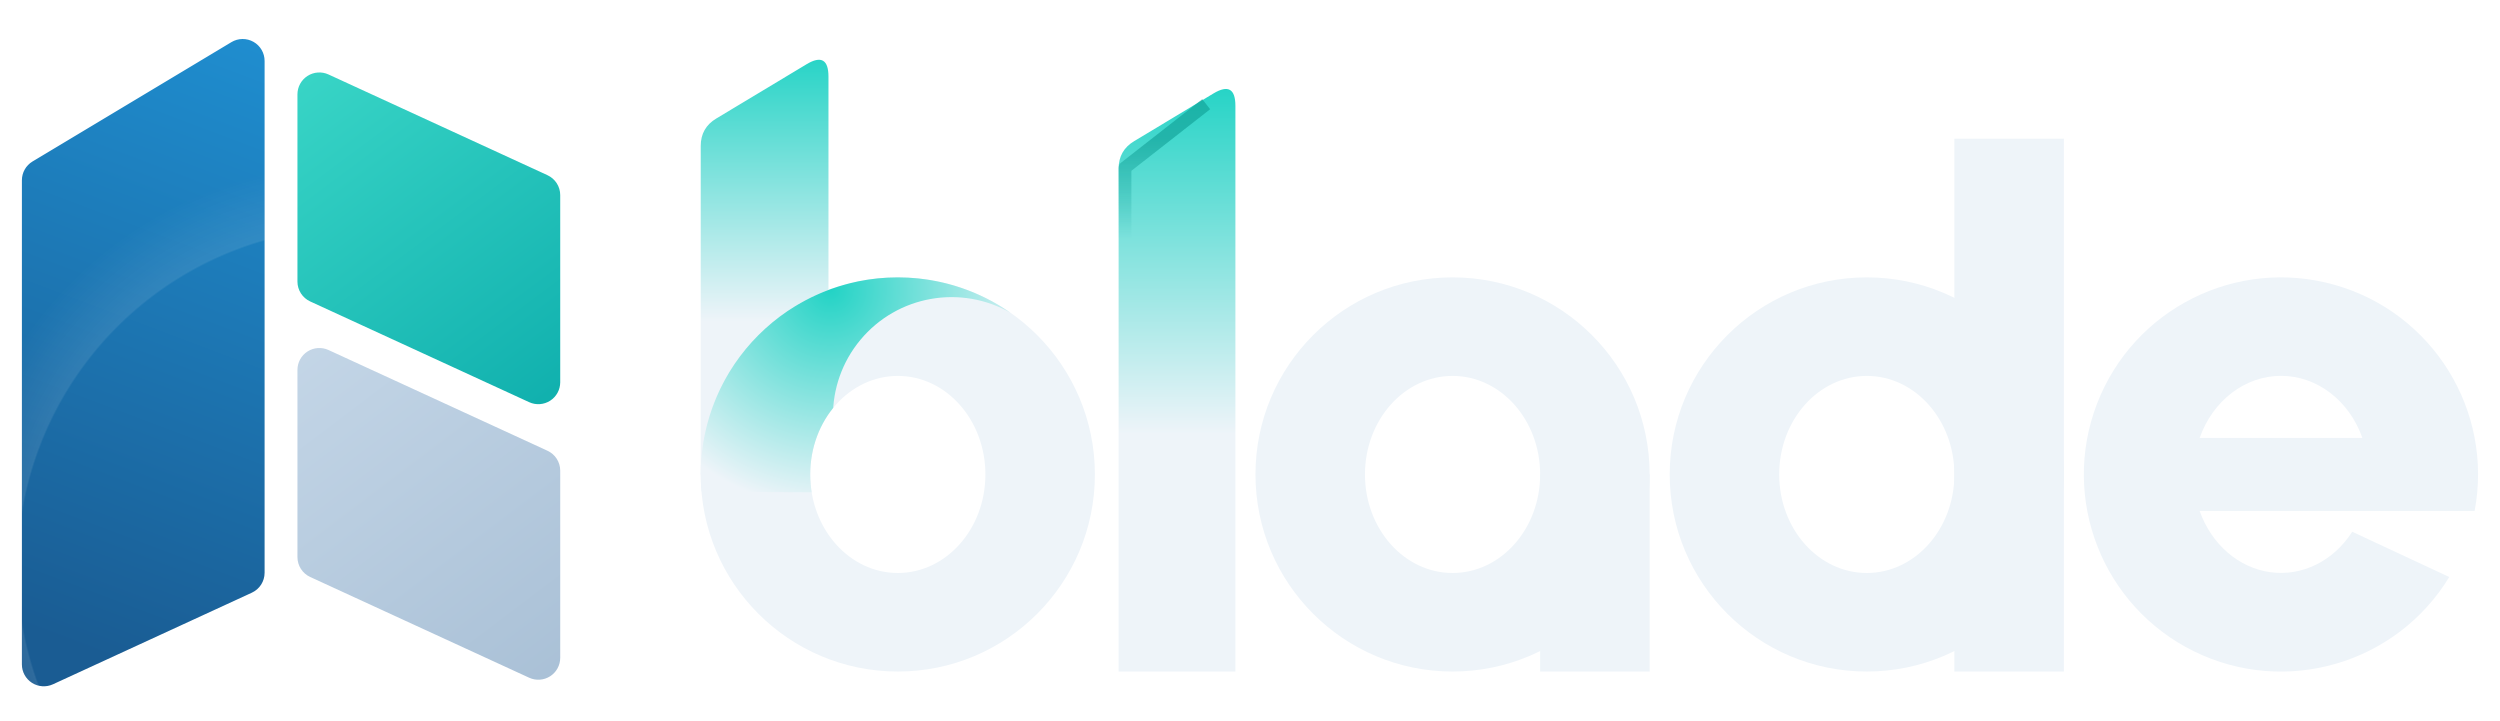
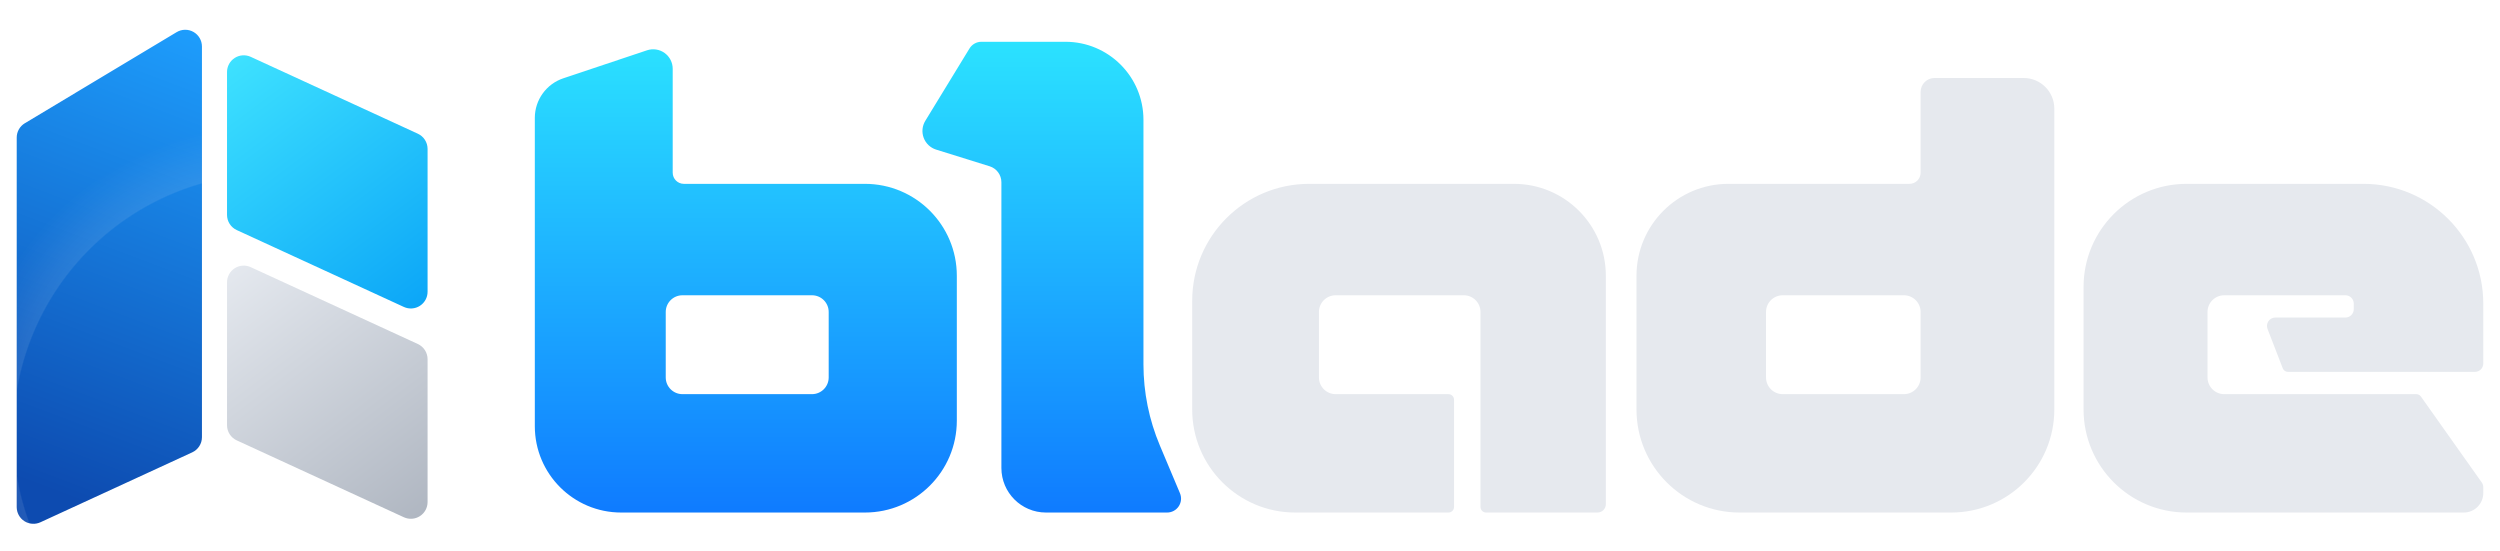
- <svg xmlns="http://www.w3.org/2000/svg" class="blade-logo blade-logo--dark" viewBox="-19 -46 1370 395" role="img" aria-label="blade">
+ <svg xmlns="http://www.w3.org/2000/svg" class="blade-logo blade-logo--dark" viewBox="-19 -46 1795 395" role="img" aria-label="blade">
  <defs>
    <linearGradient id="blade-t1" gradientUnits="userSpaceOnUse" x1="126" y1="-34" x2="0" y2="300">
-       <stop offset="0" stop-color="#1F8FD1" />
-       <stop offset="1" stop-color="#1A5C93" />
+       <stop offset="0" stop-color="#1EA0FF" />
+       <stop offset="1" stop-color="#0D4BB0" />
    </linearGradient>
    <radialGradient id="blade-rim" gradientUnits="userSpaceOnUse" cx="177" cy="265" r="300">
      <stop offset="0.62" stop-color="#fff" stop-opacity="0" />
      <stop offset="0.623" stop-color="#fff" stop-opacity="0.09" />
      <stop offset="0.74" stop-color="#fff" stop-opacity="0" />
    </radialGradient>
    <linearGradient id="blade-t2" gradientUnits="userSpaceOnUse" x1="144" y1="-13" x2="288" y2="180">
-       <stop offset="0" stop-color="#3AD6C7" />
-       <stop offset="1" stop-color="#0FAFAD" />
+       <stop offset="0" stop-color="#40E4FF" />
+       <stop offset="1" stop-color="#0AA4F7" />
    </linearGradient>
    <linearGradient id="blade-t3" gradientUnits="userSpaceOnUse" x1="144" y1="140" x2="288" y2="330">
-       <stop offset="0" stop-color="#C4D6E7" />
-       <stop offset="1" stop-color="#A9C0D6" />
+       <stop offset="0" stop-color="#E6EAF0" />
+       <stop offset="1" stop-color="#AEB5C0" />
    </linearGradient>
-     <linearGradient id="blade-asc6" gradientUnits="userSpaceOnUse" x1="0" y1="-18" x2="0" y2="130">
-       <stop offset="0" stop-color="#22D3C5" />
-       <stop offset="1" stop-color="#EEF4F9" />
-     </linearGradient>
-     <linearGradient id="blade-asc1" gradientUnits="userSpaceOnUse" x1="0" y1="-2" x2="0" y2="192">
-       <stop offset="0" stop-color="#22D3C5" />
-       <stop offset="1" stop-color="#EEF4F9" />
-     </linearGradient>
-     <radialGradient id="blade-six" gradientUnits="userSpaceOnUse" cx="436.1" cy="112.5" r="120">
-       <stop offset="0" stop-color="#22D3C5" />
-       <stop offset="1" stop-color="#EEF4F9" />
-     </radialGradient>
-     <clipPath id="blade-bowl">
-       <path d="M365,214A108,108 0 1 1 581,214A108,108 0 1 1 365,214ZM425,214A48,54 0 1 0 521,214A48,54 0 1 0 425,214Z" />
-     </clipPath>
-     <linearGradient id="blade-bevel" gradientUnits="userSpaceOnUse" x1="0" y1="30" x2="0" y2="85">
-       <stop offset="0" stop-color="#0E9C93" stop-opacity="0.6" />
-       <stop offset="1" stop-color="#0E9C93" stop-opacity="0" />
+     <linearGradient id="blade-b1" gradientUnits="userSpaceOnUse" x1="0" y1="-16" x2="0" y2="322">
+       <stop offset="0" stop-color="#2BE2FF" />
+       <stop offset="1" stop-color="#0F7BFF" />
    </linearGradient>
  </defs>
  <g class="blade-logo__mark">
    <g class="blade-logo__tile blade-logo__tile--1">
-       <path d="M-1.2,42.5L107.8,-22.9A12,12 0 0 1 126,-12.6L126,-12.6L126,267.9A12,12 0 0 1 119,278.8L119,278.8L10,329A12,12 0 0 1 -7,318.1L-7,318.1L-7,52.8A12,12 0 0 1 -1.2,42.5Z" fill="url(#blade-t1)" />
-       <path d="M-1.2,42.5L107.8,-22.9A12,12 0 0 1 126,-12.6L126,-12.6L126,267.9A12,12 0 0 1 119,278.8L119,278.8L10,329A12,12 0 0 1 -7,318.1L-7,318.1L-7,52.8A12,12 0 0 1 -1.2,42.5Z" fill="url(#blade-rim)" />
+       <path d="M-7,52.8A12,12 0 0 1 -1.2,42.5L107.8,-22.9A12,12 0 0 1 126,-12.6L126,267.9A12,12 0 0 1 119,278.8L10,329A12,12 0 0 1 -7,318.1Z" fill="url(#blade-t1)" />
+       <path d="M-7,52.8A12,12 0 0 1 -1.2,42.5L107.8,-22.9A12,12 0 0 1 126,-12.6L126,267.9A12,12 0 0 1 119,278.8L10,329A12,12 0 0 1 -7,318.1Z" fill="url(#blade-rim)" />
    </g>
-     <path class="blade-logo__tile blade-logo__tile--2" d="M161,-5.2L281,50A12,12 0 0 1 288,60.9L288,60.9L288,163.5A12,12 0 0 1 271,174.4L271,174.4L151,119.2A12,12 0 0 1 144,108.3L144,108.3L144,5.7A12,12 0 0 1 161,-5.2Z" fill="url(#blade-t2)" />
-     <path class="blade-logo__tile blade-logo__tile--3" d="M161,145.8L281,201A12,12 0 0 1 288,211.9L288,211.9L288,314.5A12,12 0 0 1 271,325.4L271,325.4L151,270.2A12,12 0 0 1 144,259.3L144,259.3L144,156.7A12,12 0 0 1 161,145.8Z" fill="url(#blade-t3)" />
+     <path class="blade-logo__tile blade-logo__tile--2" d="M144,5.7A12,12 0 0 1 161,-5.2L281,50A12,12 0 0 1 288,60.9L288,163.5A12,12 0 0 1 271,174.4L151,119.2A12,12 0 0 1 144,108.3Z" fill="url(#blade-t2)" />
+     <path class="blade-logo__tile blade-logo__tile--3" d="M144,156.7A12,12 0 0 1 161,145.8L281,201A12,12 0 0 1 288,211.9L288,314.5A12,12 0 0 1 271,325.4L151,270.2A12,12 0 0 1 144,259.3Z" fill="url(#blade-t3)" />
  </g>
  <g class="blade-logo__word">
    <g class="blade-logo__glyph blade-logo__glyph--b">
-       <path d="M365,214V34Q365,24 373.6,18.9L423,-10.8Q435,-18 435,-4V170Z" fill="url(#blade-asc6)" />
-       <path d="M365,214A108,108 0 1 1 581,214A108,108 0 1 1 365,214ZM425,214A48,54 0 1 0 521,214A48,54 0 1 0 425,214Z" fill="#EEF4F9" />
-       <path d="M365.4,223.4A108,108 0 0 1 534.9,125.5A65,65 0 0 0 453,224Z" fill="url(#blade-six)" clip-path="url(#blade-bowl)" />
+       <path d="M365,38.6A30,30 0 0 1 385.5,10.2L445.6,-9.9A14,14 0 0 1 464,3.4L464,78A8,8 0 0 0 472,86L602,86A66,66 0 0 1 668,152L668,256A66,66 0 0 1 602,322L427,322A62,62 0 0 1 365,260ZM459,178A12,12 0 0 1 471,166L564,166A12,12 0 0 1 576,178L576,225A12,12 0 0 1 564,237L471,237A12,12 0 0 1 459,225Z" fill="url(#blade-b1)" fill-rule="evenodd" />
    </g>
    <g class="blade-logo__glyph blade-logo__glyph--l">
-       <path d="M594,322V46.4Q594,36.4 602.6,31.3L646,5.2Q658,-2 658,12V322Z" fill="url(#blade-asc1)" />
-       <path d="M597.5,89.9V45.9L642,11.1" fill="none" stroke="url(#blade-bevel)" stroke-width="7" stroke-linejoin="round" />
+       <path d="M653.1,61.4A14,14 0 0 1 645.4,40.7L677.1,-11.2A10,10 0 0 1 685.6,-16L746,-16A56,56 0 0 1 802,40L802,215.7A150,150 0 0 0 813.8,273.9L828.2,308.1A10,10 0 0 1 818.9,322L732,322A32,32 0 0 1 700,290L700,84.8A12,12 0 0 0 691.6,73.4Z" fill="url(#blade-b1)" fill-rule="evenodd" />
    </g>
    <g class="blade-logo__glyph blade-logo__glyph--a">
-       <path d="M669,214A108,108 0 1 1 885,214A108,108 0 1 1 669,214ZM729,214A48,54 0 1 0 825,214A48,54 0 1 0 729,214Z" fill="#EEF4F9" />
-       <path d="M825,214H885V322H825Z" fill="#EEF4F9" />
+       <path d="M837,170A84,84 0 0 1 921,86L1068,86A66,66 0 0 1 1134,152L1134,316A6,6 0 0 1 1128,322L1048,322A4,4 0 0 1 1044,318L1044,178A12,12 0 0 0 1032,166L940,166A12,12 0 0 0 928,178L928,225A12,12 0 0 0 940,237L1021,237A4,4 0 0 1 1025,241L1025,318A4,4 0 0 1 1021,322L911,322A74,74 0 0 1 837,248Z" fill="#E6E9EE" fill-rule="evenodd" />
    </g>
    <g class="blade-logo__glyph blade-logo__glyph--d">
-       <path d="M896,214A108,108 0 1 1 1112,214A108,108 0 1 1 896,214ZM956,214A48,54 0 1 0 1052,214A48,54 0 1 0 956,214Z" fill="#EEF4F9" />
-       <path d="M1052,30H1112V322H1052Z" fill="#EEF4F9" />
+       <path d="M1156,152A66,66 0 0 1 1222,86L1352,86A8,8 0 0 0 1360,78L1360,20A10,10 0 0 1 1370,10L1434,10A22,22 0 0 1 1456,32L1456,248A74,74 0 0 1 1382,322L1230,322A74,74 0 0 1 1156,248ZM1249,178A12,12 0 0 1 1261,166L1348,166A12,12 0 0 1 1360,178L1360,225A12,12 0 0 1 1348,237L1261,237A12,12 0 0 1 1249,225Z" fill="#E6E9EE" fill-rule="evenodd" />
    </g>
    <g class="blade-logo__glyph blade-logo__glyph--e">
-       <path d="M1323.2,270.2A108,108 0 1 1 1337.1,234H1186.4A48,54 0 0 0 1270,245.4ZM1186.4,194A48,54 0 0 1 1275.6,194Z" fill="#EEF4F9" fill-rule="evenodd" />
+       <path d="M1477,160A74,74 0 0 1 1551,86L1678,86A86,86 0 0 1 1764,172L1764,215A6,6 0 0 1 1758,221L1623.7,221A4,4 0 0 1 1620,218.4L1609.1,190.2A6,6 0 0 1 1614.7,182L1665,182A6,6 0 0 0 1671,176L1671,172A6,6 0 0 0 1665,166L1578,166A12,12 0 0 0 1566,178L1566,225A12,12 0 0 0 1578,237L1715.9,237A4,4 0 0 1 1719.2,238.7L1762.9,300.4A6,6 0 0 1 1764,303.9L1764,308A14,14 0 0 1 1750,322L1551,322A74,74 0 0 1 1477,248Z" fill="#E6E9EE" fill-rule="evenodd" />
    </g>
  </g>
</svg>
